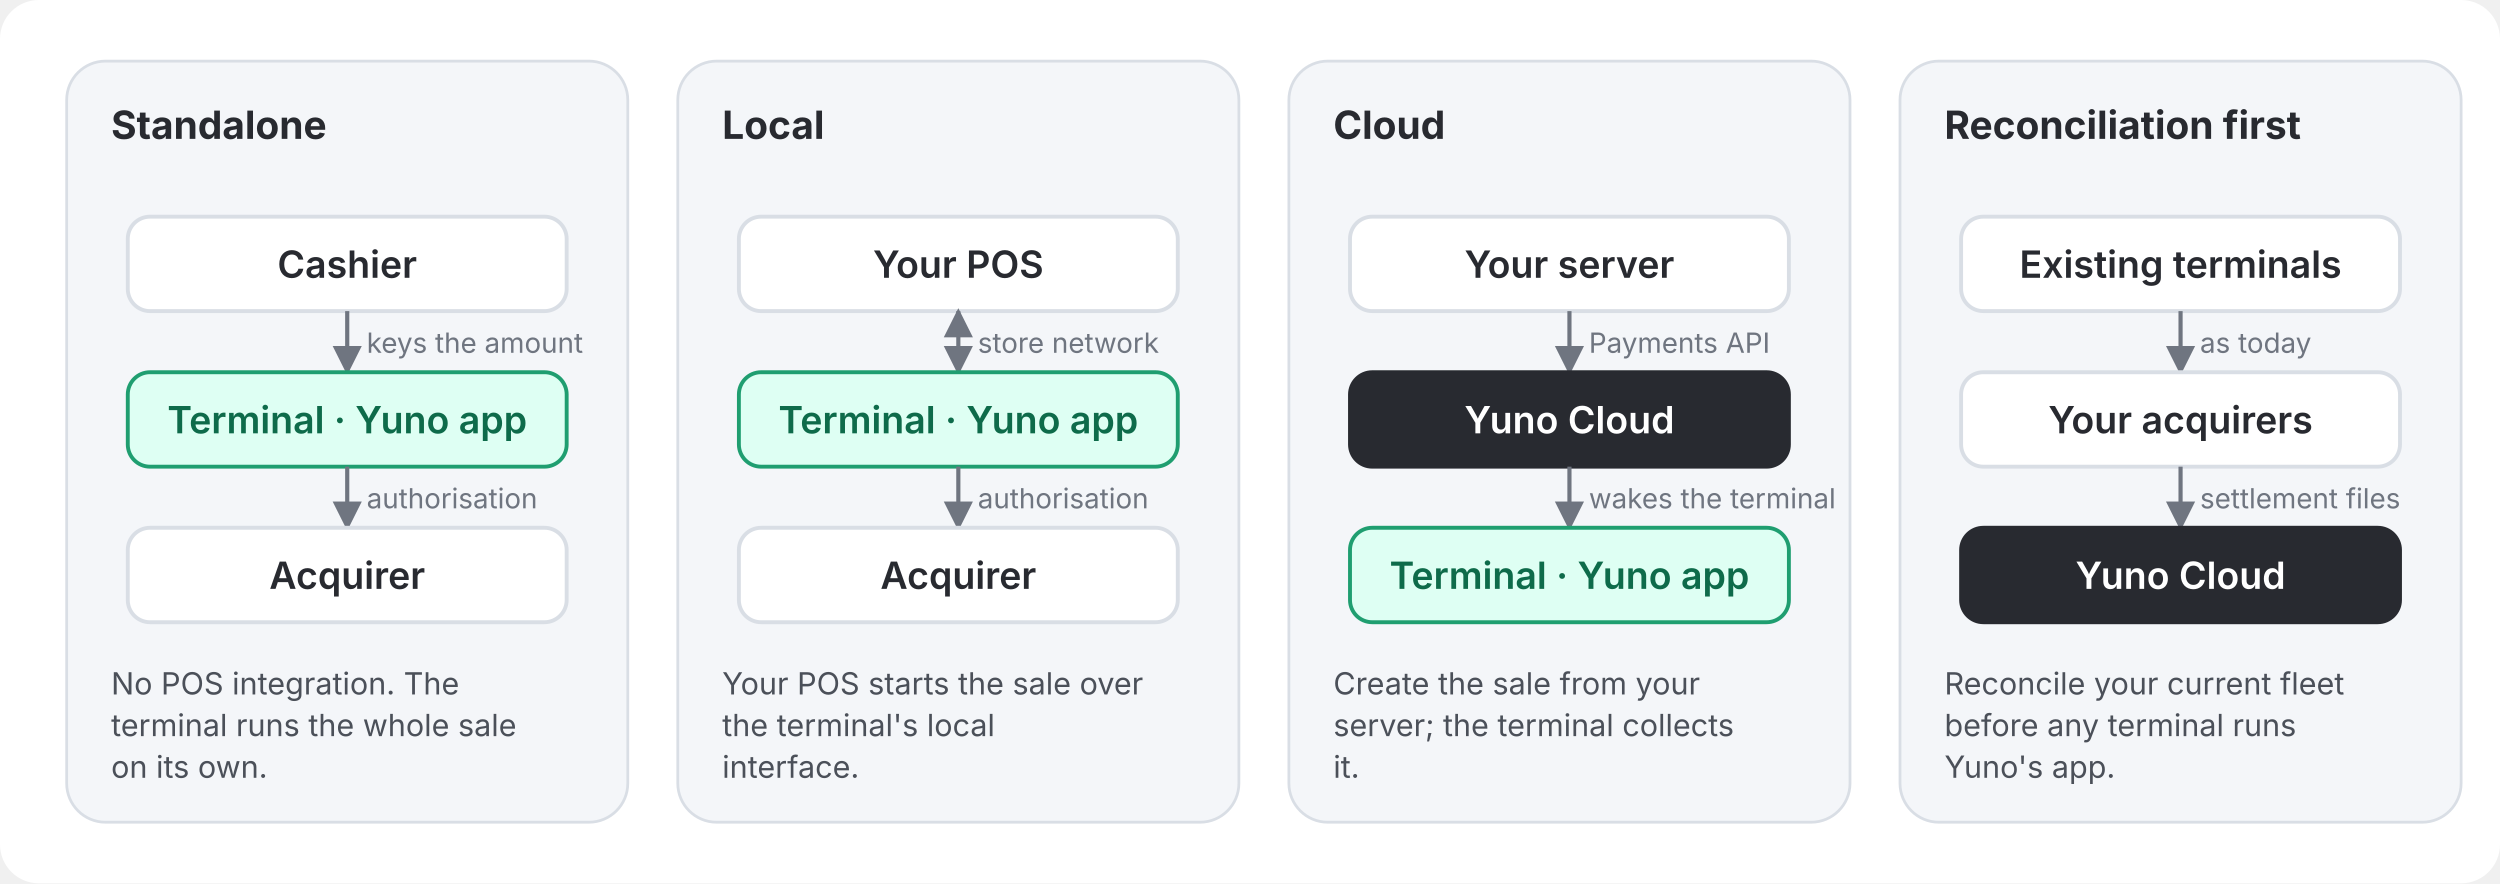
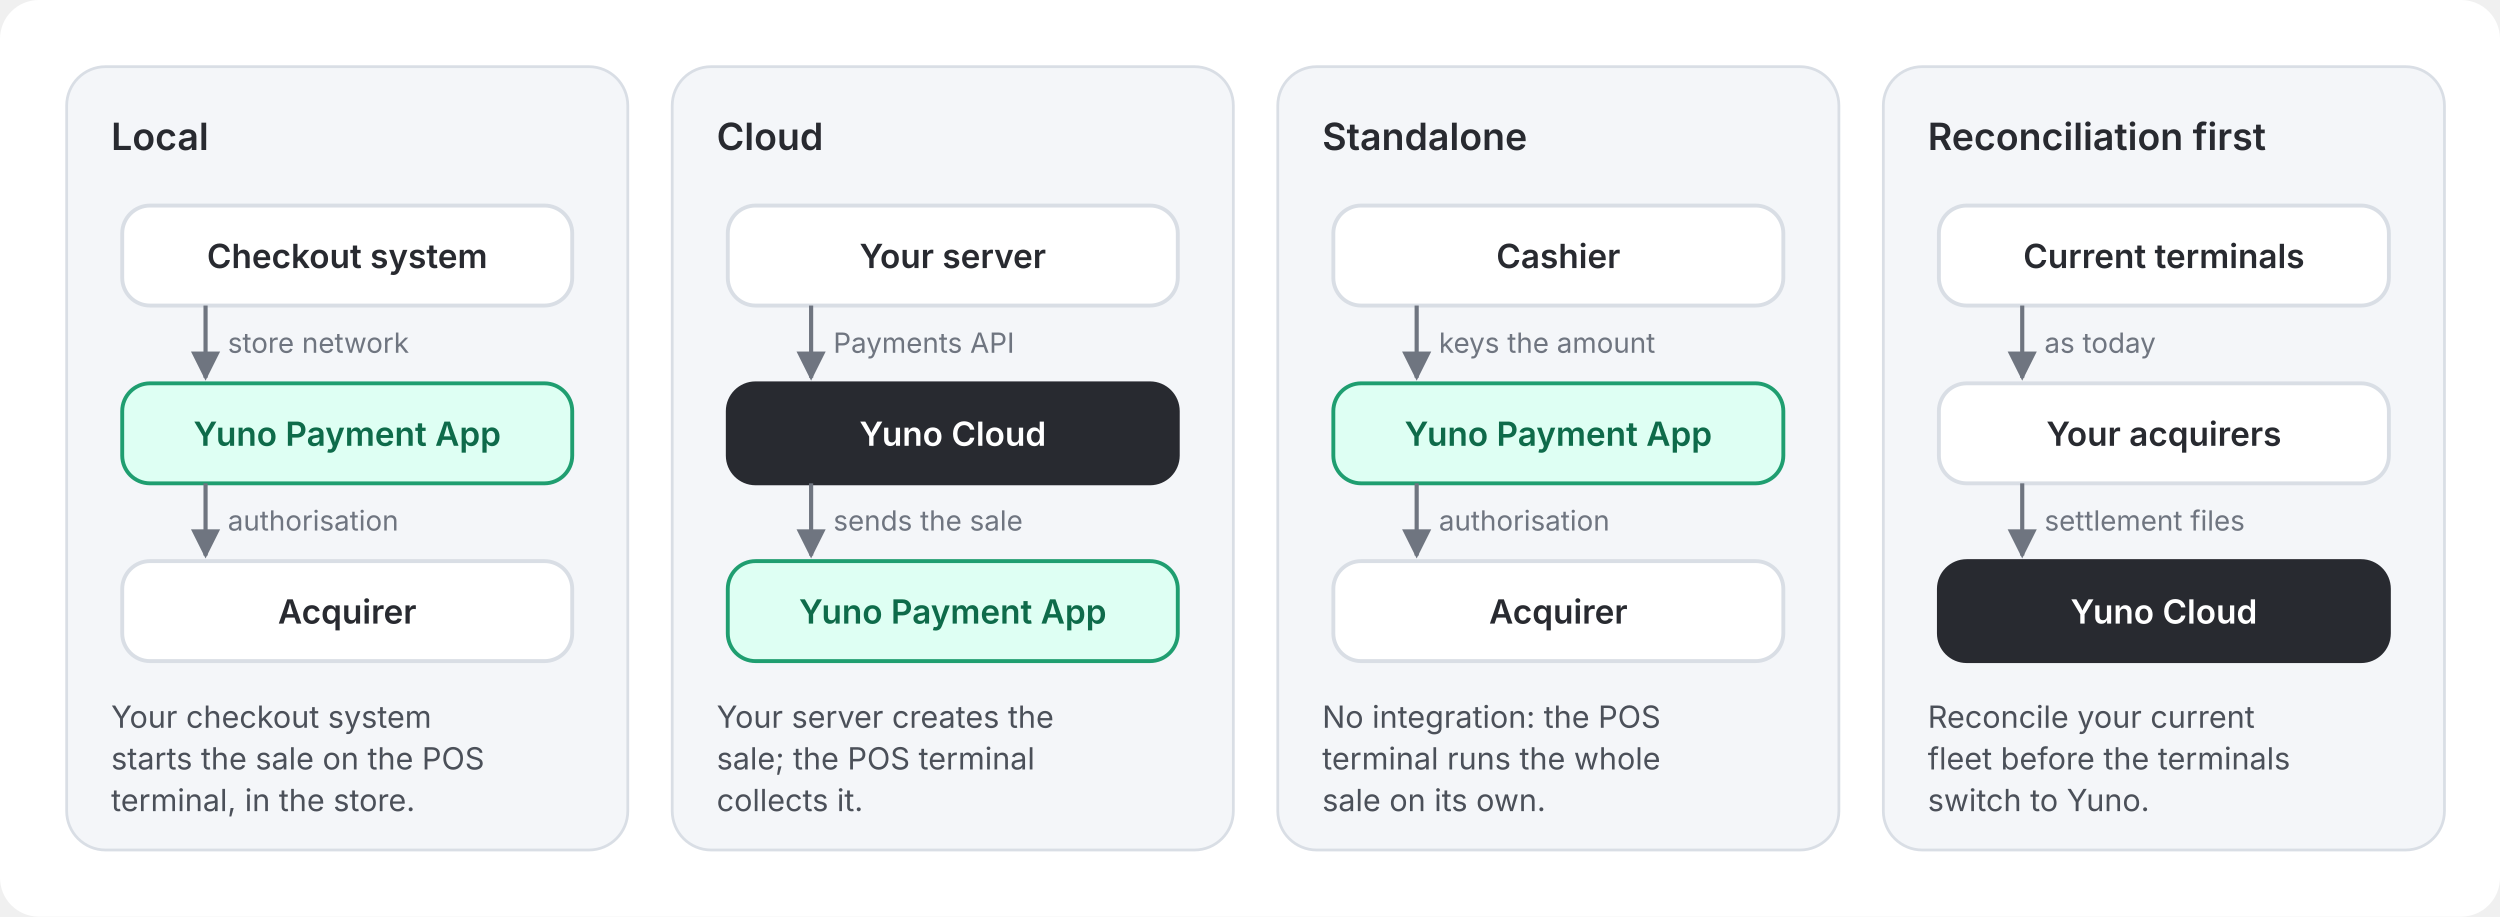
- <svg xmlns="http://www.w3.org/2000/svg" viewBox="0 0 900 318" width="900" height="318" role="img" aria-label="Integration types for in-person payments" font-family="Inter, 'Helvetica Neue', Arial, sans-serif">
+ <svg xmlns="http://www.w3.org/2000/svg" viewBox="0 0 900 330" role="img" aria-label="Four integration types: local, cloud, standalone and reconciliation first" font-family="Inter, 'Helvetica Neue', Arial, sans-serif">
  <defs>
-     <marker id="a" viewBox="0 0 10 10" refX="9" refY="5" markerWidth="7" markerHeight="7" orient="auto-start-reverse">
+     <marker id="f4-a" viewBox="0 0 10 10" refX="9" refY="5" markerWidth="7" markerHeight="7" orient="auto-start-reverse">
      <path d="M0 0L10 5 0 10z" fill="#6F7580" />
    </marker>
-     <marker id="ag" viewBox="0 0 10 10" refX="9" refY="5" markerWidth="7" markerHeight="7" orient="auto-start-reverse">
+     <marker id="f4-ag" viewBox="0 0 10 10" refX="9" refY="5" markerWidth="7" markerHeight="7" orient="auto-start-reverse">
      <path d="M0 0L10 5 0 10z" fill="#1F9E70" />
    </marker>
-     <marker id="ad" viewBox="0 0 10 10" refX="9" refY="5" markerWidth="7" markerHeight="7" orient="auto-start-reverse">
+     <marker id="f4-ad" viewBox="0 0 10 10" refX="9" refY="5" markerWidth="7" markerHeight="7" orient="auto-start-reverse">
      <path d="M0 0L10 5 0 10z" fill="#282A30" />
    </marker>
+     <marker id="f4-aa" viewBox="0 0 10 10" refX="9" refY="5" markerWidth="7" markerHeight="7" orient="auto-start-reverse">
+       <path d="M0 0L10 5 0 10z" fill="#8A5A00" />
+     </marker>
+     <marker id="f4-ar" viewBox="0 0 10 10" refX="9" refY="5" markerWidth="7" markerHeight="7" orient="auto-start-reverse">
+       <path d="M0 0L10 5 0 10z" fill="#C43D3D" />
+     </marker>
+     <marker id="f4-ab" viewBox="0 0 10 10" refX="9" refY="5" markerWidth="7" markerHeight="7" orient="auto-start-reverse">
+       <path d="M0 0L10 5 0 10z" fill="#3E4FE0" />
+     </marker>
  </defs>
-   <rect x="0" y="0" width="900" height="318" rx="14" fill="#FFFFFF" />
-   <rect x="24" y="22" width="202" height="274" rx="14" fill="#F4F6F9" stroke="#D9DEE5" />
-   <text x="40" y="50" font-size="14" font-weight="700" fill="#282A30">Standalone</text>
-   <rect x="46" y="78" width="158" height="34" rx="8" fill="#FFFFFF" stroke="#D9DEE5" stroke-width="1.4" />
-   <text x="125.0" y="100.0" text-anchor="middle" font-size="13.5" font-weight="600" fill="#282A30">Cashier</text>
-   <line x1="125.0" y1="112" x2="125.0" y2="134" stroke="#6F7580" stroke-width="1.5" marker-end="url(#a)" />
-   <text x="132.0" y="127" font-size="10" fill="#6F7580">keys the amount</text>
-   <rect x="46" y="134" width="158" height="34" rx="8" fill="#DEFFF3" stroke="#1F9E70" stroke-width="1.4" />
-   <text x="125.0" y="156.0" text-anchor="middle" font-size="13.5" font-weight="600" fill="#0E6B4A">Terminal · Yuno app</text>
-   <line x1="125.0" y1="168" x2="125.0" y2="190" stroke="#6F7580" stroke-width="1.5" marker-end="url(#a)" />
-   <text x="132.0" y="183" font-size="10" fill="#6F7580">authorisation</text>
-   <rect x="46" y="190" width="158" height="34" rx="8" fill="#FFFFFF" stroke="#D9DEE5" stroke-width="1.4" />
-   <text x="125.0" y="212.0" text-anchor="middle" font-size="13.5" font-weight="600" fill="#282A30">Acquirer</text>
-   <text x="40" y="250" font-size="11" fill="#4B5059">No POS integration. The</text>
-   <text x="40" y="265" font-size="11" fill="#4B5059">terminal runs the whole sale</text>
-   <text x="40" y="280" font-size="11" fill="#4B5059">on its own.</text>
-   <rect x="244" y="22" width="202" height="274" rx="14" fill="#F4F6F9" stroke="#D9DEE5" />
-   <text x="260" y="50" font-size="14" font-weight="700" fill="#282A30">Local</text>
-   <rect x="266" y="78" width="158" height="34" rx="8" fill="#FFFFFF" stroke="#D9DEE5" stroke-width="1.4" />
-   <text x="345.0" y="100.0" text-anchor="middle" font-size="13.5" font-weight="600" fill="#282A30">Your POS</text>
-   <line x1="345.0" y1="112" x2="345.0" y2="134" stroke="#6F7580" stroke-width="1.5" marker-end="url(#a)" marker-start="url(#a)" />
-   <text x="352.0" y="127" font-size="10" fill="#6F7580">store network</text>
-   <rect x="266" y="134" width="158" height="34" rx="8" fill="#DEFFF3" stroke="#1F9E70" stroke-width="1.4" />
-   <text x="345.0" y="156.0" text-anchor="middle" font-size="13.5" font-weight="600" fill="#0E6B4A">Terminal · Yuno app</text>
-   <line x1="345.0" y1="168" x2="345.0" y2="190" stroke="#6F7580" stroke-width="1.5" marker-end="url(#a)" />
-   <text x="352.0" y="183" font-size="10" fill="#6F7580">authorisation</text>
-   <rect x="266" y="190" width="158" height="34" rx="8" fill="#FFFFFF" stroke="#D9DEE5" stroke-width="1.4" />
-   <text x="345.0" y="212.0" text-anchor="middle" font-size="13.5" font-weight="600" fill="#282A30">Acquirer</text>
-   <text x="260" y="250" font-size="11" fill="#4B5059">Your POS starts the sale over</text>
-   <text x="260" y="265" font-size="11" fill="#4B5059">the terminal's local</text>
-   <text x="260" y="280" font-size="11" fill="#4B5059">interface.</text>
-   <rect x="464" y="22" width="202" height="274" rx="14" fill="#F4F6F9" stroke="#D9DEE5" />
-   <text x="480" y="50" font-size="14" font-weight="700" fill="#282A30">Cloud</text>
-   <rect x="486" y="78" width="158" height="34" rx="8" fill="#FFFFFF" stroke="#D9DEE5" stroke-width="1.4" />
-   <text x="565.0" y="100.0" text-anchor="middle" font-size="13.5" font-weight="600" fill="#282A30">Your server</text>
-   <line x1="565.0" y1="112" x2="565.0" y2="134" stroke="#6F7580" stroke-width="1.5" marker-end="url(#a)" />
-   <text x="572.0" y="127" font-size="10" fill="#6F7580">Payments API</text>
-   <rect x="486" y="134" width="158" height="34" rx="8" fill="#282A30" stroke="#282A30" stroke-width="1.4" />
-   <text x="565.0" y="156.0" text-anchor="middle" font-size="13.5" font-weight="600" fill="#FFFFFF">Yuno Cloud</text>
-   <line x1="565.0" y1="168" x2="565.0" y2="190" stroke="#6F7580" stroke-width="1.5" marker-end="url(#a)" />
-   <text x="572.0" y="183" font-size="10" fill="#6F7580">wakes the terminal</text>
-   <rect x="486" y="190" width="158" height="34" rx="8" fill="#DEFFF3" stroke="#1F9E70" stroke-width="1.4" />
-   <text x="565.0" y="212.0" text-anchor="middle" font-size="13.5" font-weight="600" fill="#0E6B4A">Terminal · Yuno app</text>
-   <text x="480" y="250" font-size="11" fill="#4B5059">Create the sale from your</text>
-   <text x="480" y="265" font-size="11" fill="#4B5059">server; the terminal collects</text>
-   <text x="480" y="280" font-size="11" fill="#4B5059">it.</text>
-   <rect x="684" y="22" width="202" height="274" rx="14" fill="#F4F6F9" stroke="#D9DEE5" />
-   <text x="700" y="50" font-size="14" font-weight="700" fill="#282A30">Reconciliation first</text>
-   <rect x="706" y="78" width="158" height="34" rx="8" fill="#FFFFFF" stroke="#D9DEE5" stroke-width="1.4" />
-   <text x="785.0" y="100.0" text-anchor="middle" font-size="13.5" font-weight="600" fill="#282A30">Existing terminals</text>
-   <line x1="785.0" y1="112" x2="785.0" y2="134" stroke="#6F7580" stroke-width="1.5" marker-end="url(#a)" />
-   <text x="792.0" y="127" font-size="10" fill="#6F7580">as today</text>
-   <rect x="706" y="134" width="158" height="34" rx="8" fill="#FFFFFF" stroke="#D9DEE5" stroke-width="1.4" />
-   <text x="785.0" y="156.0" text-anchor="middle" font-size="13.5" font-weight="600" fill="#282A30">Your acquirers</text>
-   <line x1="785.0" y1="168" x2="785.0" y2="190" stroke="#6F7580" stroke-width="1.5" marker-end="url(#a)" />
-   <text x="792.0" y="183" font-size="10" fill="#6F7580">settlement files</text>
-   <rect x="706" y="190" width="158" height="34" rx="8" fill="#282A30" stroke="#282A30" stroke-width="1.4" />
-   <text x="785.0" y="212.0" text-anchor="middle" font-size="13.5" font-weight="600" fill="#FFFFFF">Yuno Cloud</text>
-   <text x="700" y="250" font-size="11" fill="#4B5059">Reconcile your current fleet</text>
-   <text x="700" y="265" font-size="11" fill="#4B5059">before any terminal runs</text>
-   <text x="700" y="280" font-size="11" fill="#4B5059">Yuno's app.</text>
+   <rect x="0" y="0" width="900" height="330" rx="14" fill="#FFFFFF" />
+   <rect x="24" y="24" width="202" height="282" rx="14" fill="#F4F6F9" stroke="#D9DEE5" />
+   <text x="40" y="54" text-anchor="start" font-size="13.5" font-weight="600" fill="#282A30">Local</text>
+   <rect x="44" y="74" width="162" height="36" rx="10" fill="#FFFFFF" stroke="#D9DEE5" stroke-width="1.4" />
+   <text x="125" y="96.5" text-anchor="middle" font-size="12" font-weight="600" fill="#282A30">Checkout system</text>
+   <path d="M74 110 L74 136" fill="none" stroke="#6F7580" stroke-width="1.5" marker-end="url(#f4-a)" />
+   <text x="82" y="127" text-anchor="start" font-size="10" font-weight="400" fill="#6F7580">store network</text>
+   <rect x="44" y="138" width="162" height="36" rx="10" fill="#DEFFF3" stroke="#1F9E70" stroke-width="1.4" />
+   <text x="125" y="160.5" text-anchor="middle" font-size="12" font-weight="600" fill="#0E6B4A">Yuno Payment App</text>
+   <path d="M74 174 L74 200" fill="none" stroke="#6F7580" stroke-width="1.5" marker-end="url(#f4-a)" />
+   <text x="82" y="191" text-anchor="start" font-size="10" font-weight="400" fill="#6F7580">authorisation</text>
+   <rect x="44" y="202" width="162" height="36" rx="10" fill="#FFFFFF" stroke="#D9DEE5" stroke-width="1.4" />
+   <text x="125" y="224.5" text-anchor="middle" font-size="12" font-weight="600" fill="#282A30">Acquirer</text>
+   <text x="40" y="262" text-anchor="start" font-size="11" font-weight="400" fill="#4B5059">Your checkout system</text>
+   <text x="40" y="277" text-anchor="start" font-size="11" font-weight="400" fill="#4B5059">starts the sale on the POS</text>
+   <text x="40" y="292" text-anchor="start" font-size="11" font-weight="400" fill="#4B5059">terminal, in the store.</text>
+   <rect x="242" y="24" width="202" height="282" rx="14" fill="#F4F6F9" stroke="#D9DEE5" />
+   <text x="258" y="54" text-anchor="start" font-size="13.5" font-weight="600" fill="#282A30">Cloud</text>
+   <rect x="262" y="74" width="162" height="36" rx="10" fill="#FFFFFF" stroke="#D9DEE5" stroke-width="1.4" />
+   <text x="343" y="96.5" text-anchor="middle" font-size="12" font-weight="600" fill="#282A30">Your server</text>
+   <path d="M292 110 L292 136" fill="none" stroke="#6F7580" stroke-width="1.5" marker-end="url(#f4-a)" />
+   <text x="300" y="127" text-anchor="start" font-size="10" font-weight="400" fill="#6F7580">Payments API</text>
+   <rect x="262" y="138" width="162" height="36" rx="10" fill="#282A30" stroke="#282A30" stroke-width="1.4" />
+   <text x="343" y="160.5" text-anchor="middle" font-size="12" font-weight="600" fill="#FFFFFF">Yuno Cloud</text>
+   <path d="M292 174 L292 200" fill="none" stroke="#6F7580" stroke-width="1.5" marker-end="url(#f4-a)" />
+   <text x="300" y="191" text-anchor="start" font-size="10" font-weight="400" fill="#6F7580">sends the sale</text>
+   <rect x="262" y="202" width="162" height="36" rx="10" fill="#DEFFF3" stroke="#1F9E70" stroke-width="1.4" />
+   <text x="343" y="224.5" text-anchor="middle" font-size="12" font-weight="600" fill="#0E6B4A">Yuno Payment App</text>
+   <text x="258" y="262" text-anchor="start" font-size="11" font-weight="400" fill="#4B5059">Your server creates the</text>
+   <text x="258" y="277" text-anchor="start" font-size="11" font-weight="400" fill="#4B5059">sale; the POS terminal</text>
+   <text x="258" y="292" text-anchor="start" font-size="11" font-weight="400" fill="#4B5059">collects it.</text>
+   <rect x="460" y="24" width="202" height="282" rx="14" fill="#F4F6F9" stroke="#D9DEE5" />
+   <text x="476" y="54" text-anchor="start" font-size="13.5" font-weight="600" fill="#282A30">Standalone</text>
+   <rect x="480" y="74" width="162" height="36" rx="10" fill="#FFFFFF" stroke="#D9DEE5" stroke-width="1.4" />
+   <text x="561" y="96.5" text-anchor="middle" font-size="12" font-weight="600" fill="#282A30">Cashier</text>
+   <path d="M510 110 L510 136" fill="none" stroke="#6F7580" stroke-width="1.5" marker-end="url(#f4-a)" />
+   <text x="518" y="127" text-anchor="start" font-size="10" font-weight="400" fill="#6F7580">keys the amount</text>
+   <rect x="480" y="138" width="162" height="36" rx="10" fill="#DEFFF3" stroke="#1F9E70" stroke-width="1.4" />
+   <text x="561" y="160.5" text-anchor="middle" font-size="12" font-weight="600" fill="#0E6B4A">Yuno Payment App</text>
+   <path d="M510 174 L510 200" fill="none" stroke="#6F7580" stroke-width="1.5" marker-end="url(#f4-a)" />
+   <text x="518" y="191" text-anchor="start" font-size="10" font-weight="400" fill="#6F7580">authorisation</text>
+   <rect x="480" y="202" width="162" height="36" rx="10" fill="#FFFFFF" stroke="#D9DEE5" stroke-width="1.4" />
+   <text x="561" y="224.5" text-anchor="middle" font-size="12" font-weight="600" fill="#282A30">Acquirer</text>
+   <text x="476" y="262" text-anchor="start" font-size="11" font-weight="400" fill="#4B5059">No integration: the POS</text>
+   <text x="476" y="277" text-anchor="start" font-size="11" font-weight="400" fill="#4B5059">terminal runs the whole</text>
+   <text x="476" y="292" text-anchor="start" font-size="11" font-weight="400" fill="#4B5059">sale on its own.</text>
+   <rect x="678" y="24" width="202" height="282" rx="14" fill="#F4F6F9" stroke="#D9DEE5" />
+   <text x="694" y="54" text-anchor="start" font-size="13.5" font-weight="600" fill="#282A30">Reconciliation first</text>
+   <rect x="698" y="74" width="162" height="36" rx="10" fill="#FFFFFF" stroke="#D9DEE5" stroke-width="1.4" />
+   <text x="779" y="96.5" text-anchor="middle" font-size="12" font-weight="600" fill="#282A30">Current terminals</text>
+   <path d="M728 110 L728 136" fill="none" stroke="#6F7580" stroke-width="1.5" marker-end="url(#f4-a)" />
+   <text x="736" y="127" text-anchor="start" font-size="10" font-weight="400" fill="#6F7580">as today</text>
+   <rect x="698" y="138" width="162" height="36" rx="10" fill="#FFFFFF" stroke="#D9DEE5" stroke-width="1.4" />
+   <text x="779" y="160.5" text-anchor="middle" font-size="12" font-weight="600" fill="#282A30">Your acquirers</text>
+   <path d="M728 174 L728 200" fill="none" stroke="#6F7580" stroke-width="1.5" marker-end="url(#f4-a)" />
+   <text x="736" y="191" text-anchor="start" font-size="10" font-weight="400" fill="#6F7580">settlement files</text>
+   <rect x="698" y="202" width="162" height="36" rx="10" fill="#282A30" stroke="#282A30" stroke-width="1.4" />
+   <text x="779" y="224.5" text-anchor="middle" font-size="12" font-weight="600" fill="#FFFFFF">Yuno Cloud</text>
+   <text x="694" y="262" text-anchor="start" font-size="11" font-weight="400" fill="#4B5059">Reconcile your current</text>
+   <text x="694" y="277" text-anchor="start" font-size="11" font-weight="400" fill="#4B5059">fleet before the terminals</text>
+   <text x="694" y="292" text-anchor="start" font-size="11" font-weight="400" fill="#4B5059">switch to Yuno.</text>
</svg>
